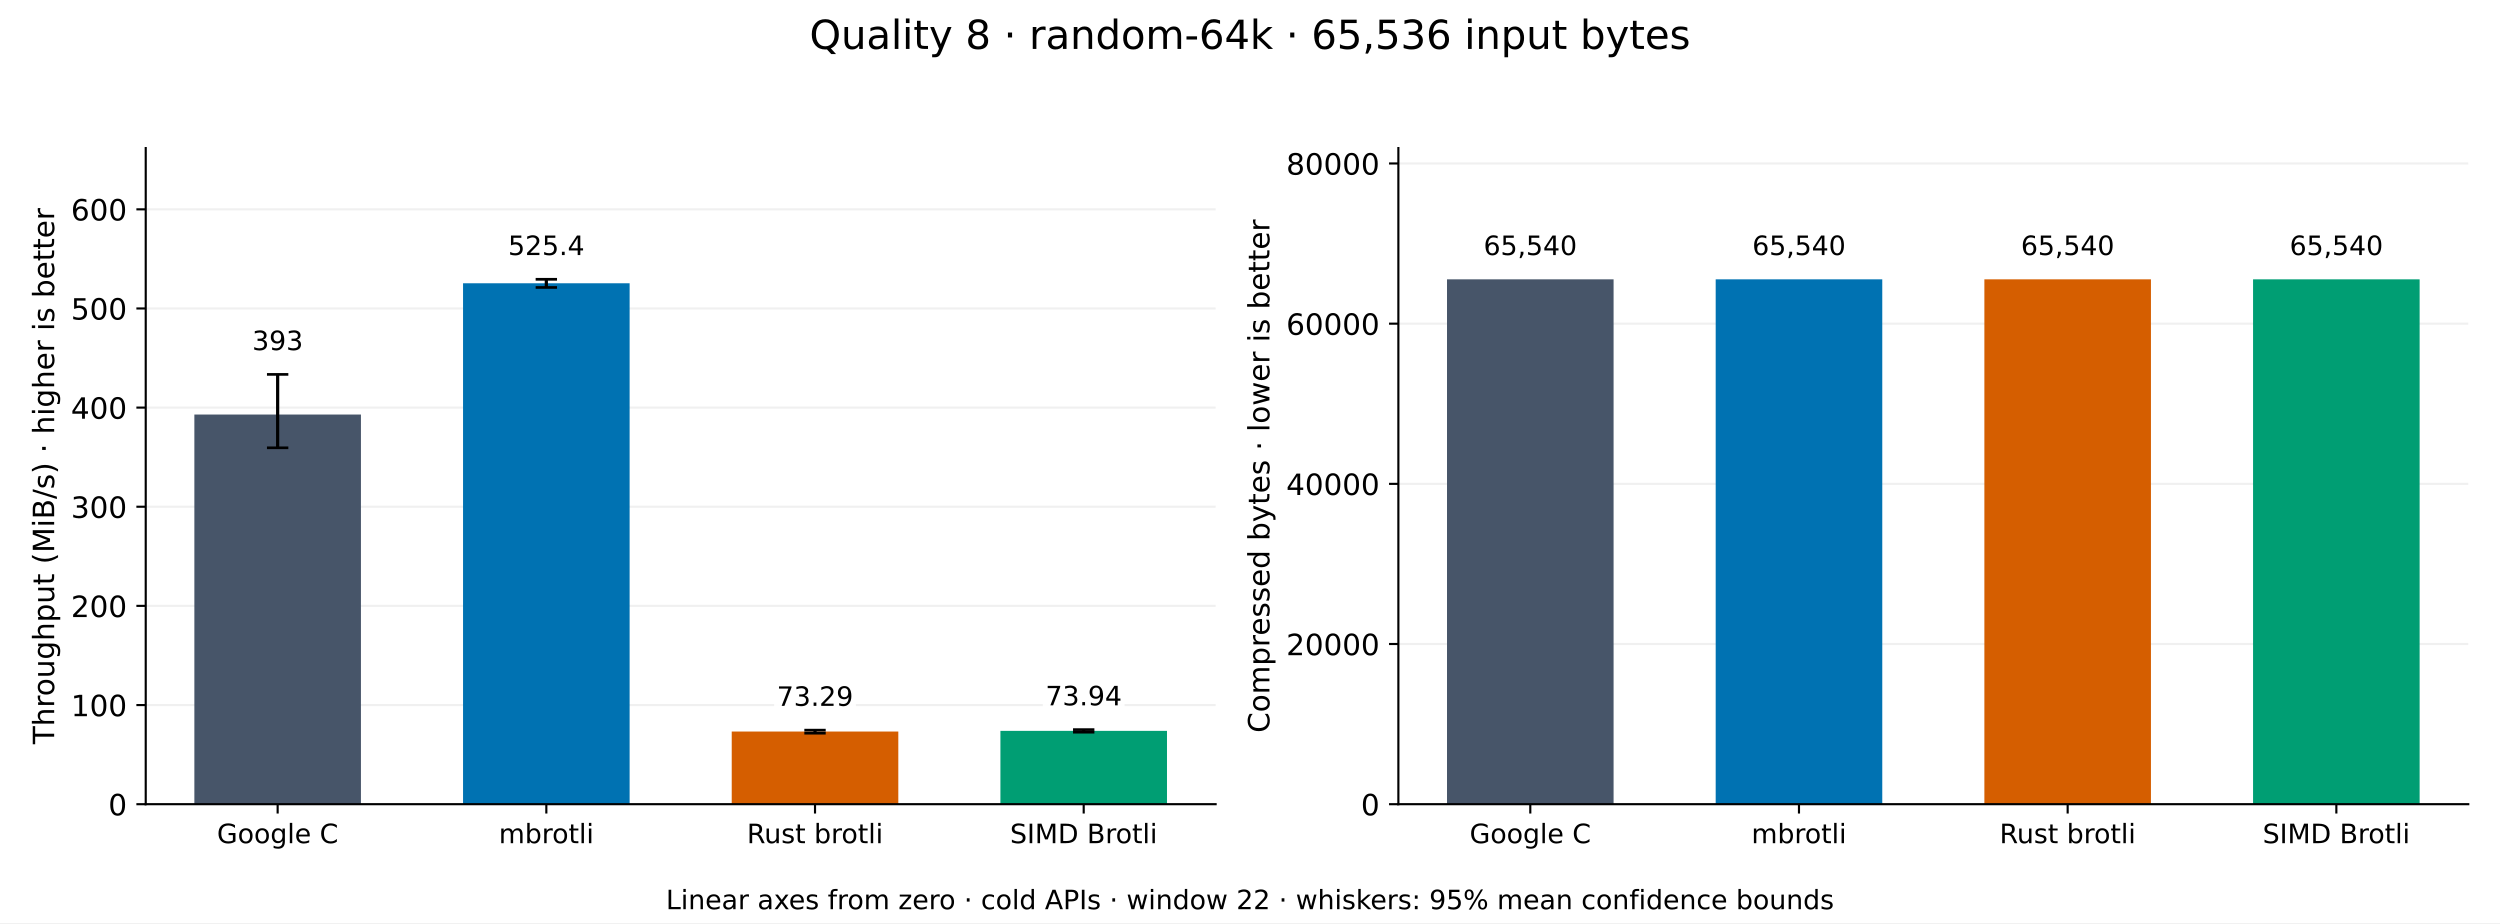
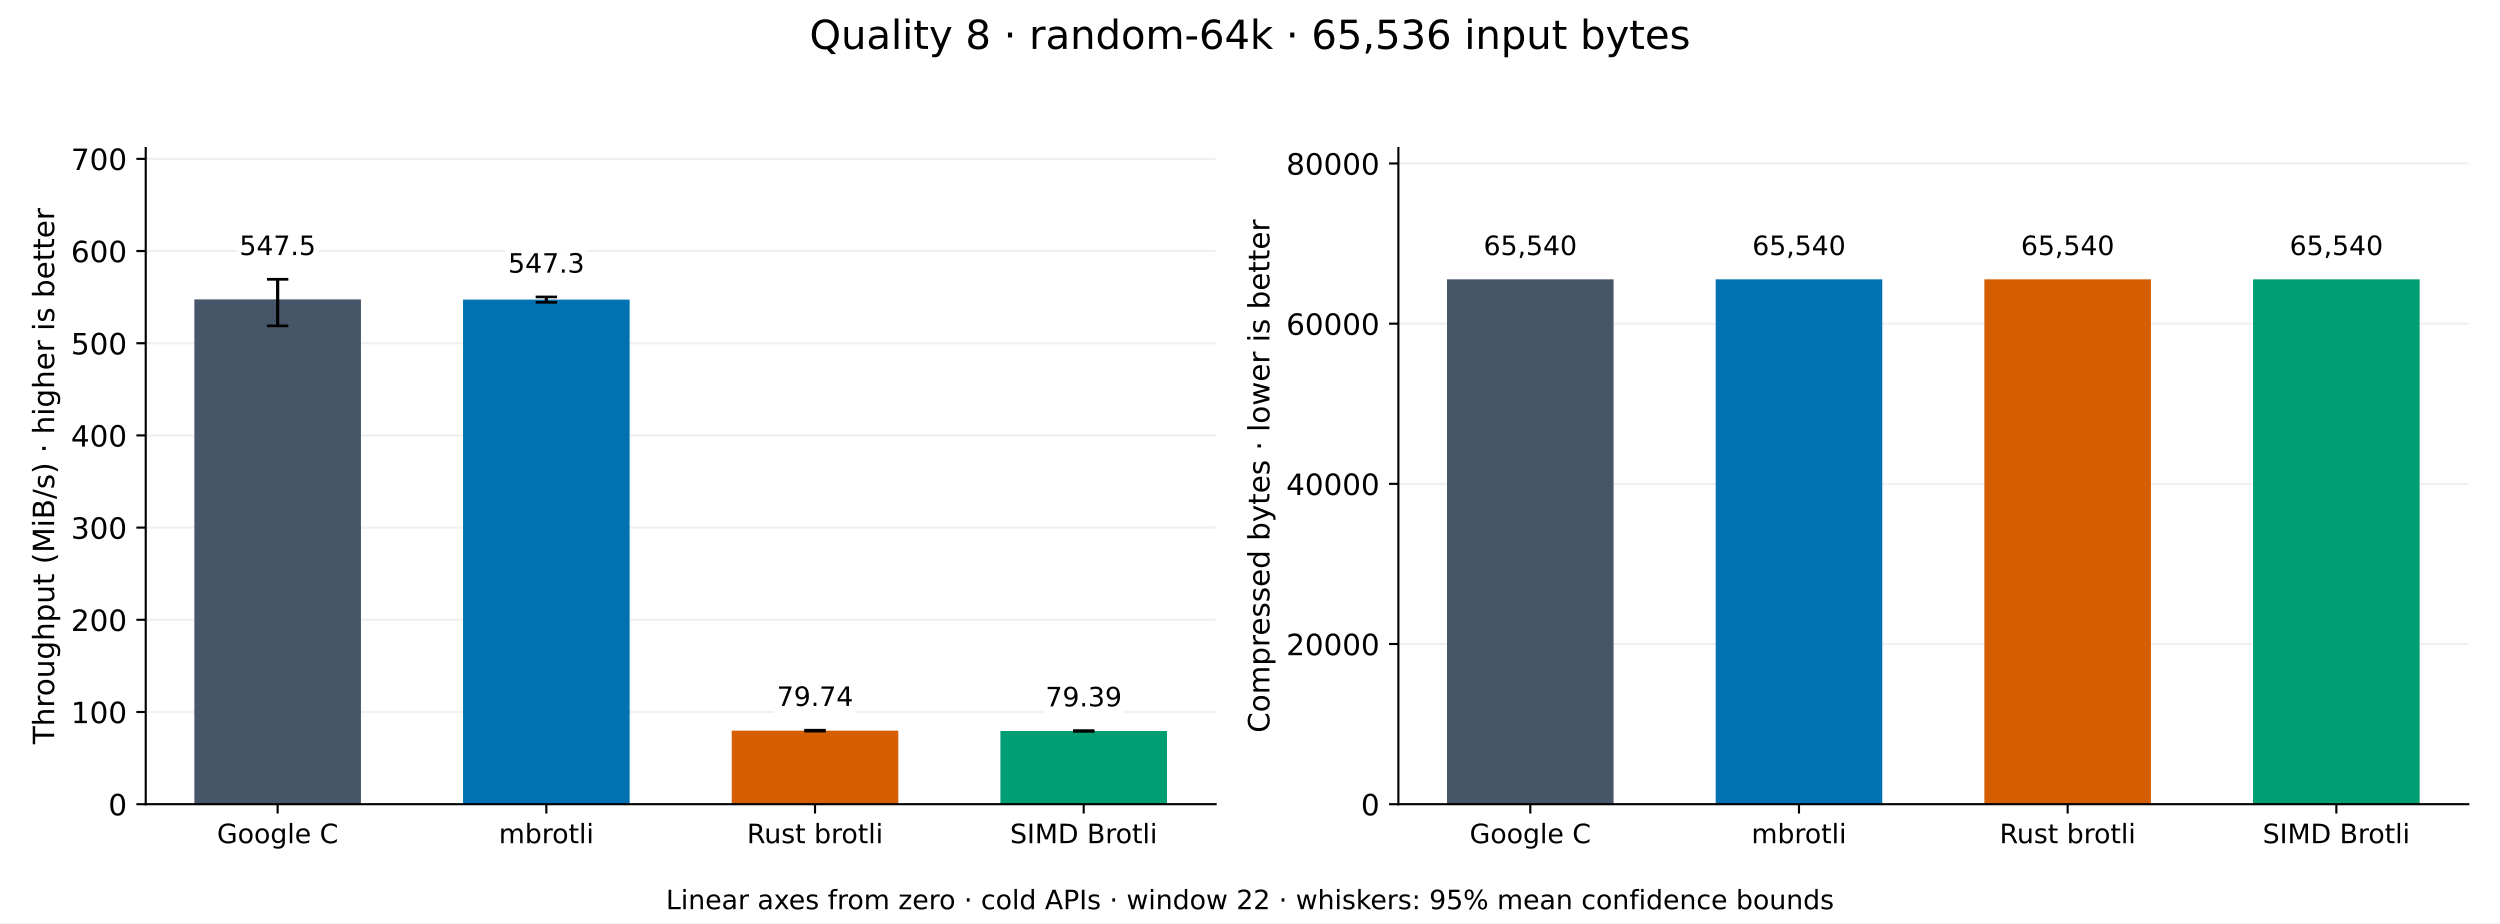
<svg xmlns="http://www.w3.org/2000/svg" xmlns:xlink="http://www.w3.org/1999/xlink" width="936pt" height="345.6pt" viewBox="0 0 936 345.6" version="1.1">
  <defs>
    <style type="text/css">*{stroke-linejoin: round; stroke-linecap: butt}</style>
  </defs>
  <g id="figure_1">
    <g id="patch_1">
      <path d="M 0 345.6 L 936 345.6 L 936 0 L 0 0 z " style="fill: #ffffff" />
    </g>
    <g id="axes_1">
      <g id="patch_2">
        <path d="M 54.56 301.088 L 455.13 301.088 L 455.13 55.44 L 54.56 55.44 z " style="fill: #ffffff" />
      </g>
      <g id="matplotlib.axis_1">
        <g id="xtick_1">
          <g id="line2d_1">
            <defs>
              <path id="m3d63aaa0ea" d="M 0 0 L 0 3.5 " style="stroke: #000000; stroke-width: 0.8" />
            </defs>
            <g>
              <use xlink:href="#m3d63aaa0ea" x="103.952" y="301.088" style="stroke: #000000; stroke-width: 0.8" />
            </g>
          </g>
          <g id="text_1">
            <text style="font-size: 10px; font-family: 'DejaVu Sans', 'Bitstream Vera Sans', 'Computer Modern Sans Serif', 'Lucida Grande', 'Verdana', 'Geneva', 'Lucid', 'Arial', 'Helvetica', 'Avant Garde', sans-serif; text-anchor: middle" x="103.952" y="315.686" transform="rotate(-0 103.9522 315.6864)">Google C</text>
          </g>
        </g>
        <g id="xtick_2">
          <g id="line2d_2">
            <g>
              <use xlink:href="#m3d63aaa0ea" x="204.547" y="301.088" style="stroke: #000000; stroke-width: 0.8" />
            </g>
          </g>
          <g id="text_2">
            <text style="font-size: 10px; font-family: 'DejaVu Sans', 'Bitstream Vera Sans', 'Computer Modern Sans Serif', 'Lucida Grande', 'Verdana', 'Geneva', 'Lucid', 'Arial', 'Helvetica', 'Avant Garde', sans-serif; text-anchor: middle" x="204.547" y="315.686" transform="rotate(-0 204.5474 315.6864)">mbrotli</text>
          </g>
        </g>
        <g id="xtick_3">
          <g id="line2d_3">
            <g>
              <use xlink:href="#m3d63aaa0ea" x="305.143" y="301.088" style="stroke: #000000; stroke-width: 0.8" />
            </g>
          </g>
          <g id="text_3">
            <text style="font-size: 10px; font-family: 'DejaVu Sans', 'Bitstream Vera Sans', 'Computer Modern Sans Serif', 'Lucida Grande', 'Verdana', 'Geneva', 'Lucid', 'Arial', 'Helvetica', 'Avant Garde', sans-serif; text-anchor: middle" x="305.143" y="315.686" transform="rotate(-0 305.1426 315.6864)">Rust brotli</text>
          </g>
        </g>
        <g id="xtick_4">
          <g id="line2d_4">
            <g>
              <use xlink:href="#m3d63aaa0ea" x="405.738" y="301.088" style="stroke: #000000; stroke-width: 0.8" />
            </g>
          </g>
          <g id="text_4">
            <text style="font-size: 10px; font-family: 'DejaVu Sans', 'Bitstream Vera Sans', 'Computer Modern Sans Serif', 'Lucida Grande', 'Verdana', 'Geneva', 'Lucid', 'Arial', 'Helvetica', 'Avant Garde', sans-serif; text-anchor: middle" x="405.738" y="315.686" transform="rotate(-0 405.7378 315.6864)">SIMD Brotli</text>
          </g>
        </g>
      </g>
      <g id="matplotlib.axis_2">
        <g id="ytick_1">
          <g id="line2d_5">
            <path d="M 54.56 301.088 L 455.13 301.088 " clip-path="url(#pb9456fbabf)" style="fill: none; stroke: #b0b0b0; stroke-opacity: 0.18; stroke-width: 0.8; stroke-linecap: square" />
          </g>
          <g id="line2d_6">
            <defs>
              <path id="mb6c034703b" d="M 0 0 L -3.5 0 " style="stroke: #000000; stroke-width: 0.8" />
            </defs>
            <g>
              <use xlink:href="#mb6c034703b" x="54.56" y="301.088" style="stroke: #000000; stroke-width: 0.8" />
            </g>
          </g>
          <g id="text_5">
            <text style="font-size: 11px; font-family: 'DejaVu Sans', 'Bitstream Vera Sans', 'Computer Modern Sans Serif', 'Lucida Grande', 'Verdana', 'Geneva', 'Lucid', 'Arial', 'Helvetica', 'Avant Garde', sans-serif; text-anchor: end" x="47.56" y="305.267" transform="rotate(-0 47.56 305.2671)">0</text>
          </g>
        </g>
        <g id="ytick_2">
          <g id="line2d_7">
-             <path d="M 54.56 263.968 L 455.13 263.968 " clip-path="url(#pb9456fbabf)" style="fill: none; stroke: #b0b0b0; stroke-opacity: 0.18; stroke-width: 0.8; stroke-linecap: square" />
+             <path d="M 54.56 266.571 L 455.13 266.571 " clip-path="url(#pb9456fbabf)" style="fill: none; stroke: #b0b0b0; stroke-opacity: 0.18; stroke-width: 0.8; stroke-linecap: square" />
          </g>
          <g id="line2d_8">
            <g>
-               <use xlink:href="#mb6c034703b" x="54.56" y="263.968" style="stroke: #000000; stroke-width: 0.8" />
+               <use xlink:href="#mb6c034703b" x="54.56" y="266.571" style="stroke: #000000; stroke-width: 0.8" />
            </g>
          </g>
          <g id="text_6">
-             <text style="font-size: 11px; font-family: 'DejaVu Sans', 'Bitstream Vera Sans', 'Computer Modern Sans Serif', 'Lucida Grande', 'Verdana', 'Geneva', 'Lucid', 'Arial', 'Helvetica', 'Avant Garde', sans-serif; text-anchor: end" x="47.56" y="268.147" transform="rotate(-0 47.56 268.1468)">100</text>
+             <text style="font-size: 11px; font-family: 'DejaVu Sans', 'Bitstream Vera Sans', 'Computer Modern Sans Serif', 'Lucida Grande', 'Verdana', 'Geneva', 'Lucid', 'Arial', 'Helvetica', 'Avant Garde', sans-serif; text-anchor: end" x="47.56" y="270.75" transform="rotate(-0 47.56 270.7504)">100</text>
          </g>
        </g>
        <g id="ytick_3">
          <g id="line2d_9">
-             <path d="M 54.56 226.847 L 455.13 226.847 " clip-path="url(#pb9456fbabf)" style="fill: none; stroke: #b0b0b0; stroke-opacity: 0.18; stroke-width: 0.8; stroke-linecap: square" />
+             <path d="M 54.56 232.055 L 455.13 232.055 " clip-path="url(#pb9456fbabf)" style="fill: none; stroke: #b0b0b0; stroke-opacity: 0.18; stroke-width: 0.8; stroke-linecap: square" />
          </g>
          <g id="line2d_10">
            <g>
-               <use xlink:href="#mb6c034703b" x="54.56" y="226.847" style="stroke: #000000; stroke-width: 0.8" />
+               <use xlink:href="#mb6c034703b" x="54.56" y="232.055" style="stroke: #000000; stroke-width: 0.8" />
            </g>
          </g>
          <g id="text_7">
-             <text style="font-size: 11px; font-family: 'DejaVu Sans', 'Bitstream Vera Sans', 'Computer Modern Sans Serif', 'Lucida Grande', 'Verdana', 'Geneva', 'Lucid', 'Arial', 'Helvetica', 'Avant Garde', sans-serif; text-anchor: end" x="47.56" y="231.026" transform="rotate(-0 47.56 231.0265)">200</text>
+             <text style="font-size: 11px; font-family: 'DejaVu Sans', 'Bitstream Vera Sans', 'Computer Modern Sans Serif', 'Lucida Grande', 'Verdana', 'Geneva', 'Lucid', 'Arial', 'Helvetica', 'Avant Garde', sans-serif; text-anchor: end" x="47.56" y="236.234" transform="rotate(-0 47.56 236.2337)">200</text>
          </g>
        </g>
        <g id="ytick_4">
          <g id="line2d_11">
-             <path d="M 54.56 189.727 L 455.13 189.727 " clip-path="url(#pb9456fbabf)" style="fill: none; stroke: #b0b0b0; stroke-opacity: 0.18; stroke-width: 0.8; stroke-linecap: square" />
+             <path d="M 54.56 197.538 L 455.13 197.538 " clip-path="url(#pb9456fbabf)" style="fill: none; stroke: #b0b0b0; stroke-opacity: 0.18; stroke-width: 0.8; stroke-linecap: square" />
          </g>
          <g id="line2d_12">
            <g>
-               <use xlink:href="#mb6c034703b" x="54.56" y="189.727" style="stroke: #000000; stroke-width: 0.8" />
+               <use xlink:href="#mb6c034703b" x="54.56" y="197.538" style="stroke: #000000; stroke-width: 0.8" />
            </g>
          </g>
          <g id="text_8">
-             <text style="font-size: 11px; font-family: 'DejaVu Sans', 'Bitstream Vera Sans', 'Computer Modern Sans Serif', 'Lucida Grande', 'Verdana', 'Geneva', 'Lucid', 'Arial', 'Helvetica', 'Avant Garde', sans-serif; text-anchor: end" x="47.56" y="193.906" transform="rotate(-0 47.56 193.9061)">300</text>
+             <text style="font-size: 11px; font-family: 'DejaVu Sans', 'Bitstream Vera Sans', 'Computer Modern Sans Serif', 'Lucida Grande', 'Verdana', 'Geneva', 'Lucid', 'Arial', 'Helvetica', 'Avant Garde', sans-serif; text-anchor: end" x="47.56" y="201.717" transform="rotate(-0 47.56 201.717)">300</text>
          </g>
        </g>
        <g id="ytick_5">
          <g id="line2d_13">
-             <path d="M 54.56 152.607 L 455.13 152.607 " clip-path="url(#pb9456fbabf)" style="fill: none; stroke: #b0b0b0; stroke-opacity: 0.18; stroke-width: 0.8; stroke-linecap: square" />
+             <path d="M 54.56 163.021 L 455.13 163.021 " clip-path="url(#pb9456fbabf)" style="fill: none; stroke: #b0b0b0; stroke-opacity: 0.18; stroke-width: 0.8; stroke-linecap: square" />
          </g>
          <g id="line2d_14">
            <g>
-               <use xlink:href="#mb6c034703b" x="54.56" y="152.607" style="stroke: #000000; stroke-width: 0.8" />
+               <use xlink:href="#mb6c034703b" x="54.56" y="163.021" style="stroke: #000000; stroke-width: 0.8" />
            </g>
          </g>
          <g id="text_9">
-             <text style="font-size: 11px; font-family: 'DejaVu Sans', 'Bitstream Vera Sans', 'Computer Modern Sans Serif', 'Lucida Grande', 'Verdana', 'Geneva', 'Lucid', 'Arial', 'Helvetica', 'Avant Garde', sans-serif; text-anchor: end" x="47.56" y="156.786" transform="rotate(-0 47.56 156.7858)">400</text>
+             <text style="font-size: 11px; font-family: 'DejaVu Sans', 'Bitstream Vera Sans', 'Computer Modern Sans Serif', 'Lucida Grande', 'Verdana', 'Geneva', 'Lucid', 'Arial', 'Helvetica', 'Avant Garde', sans-serif; text-anchor: end" x="47.56" y="167.2" transform="rotate(-0 47.56 167.2003)">400</text>
          </g>
        </g>
        <g id="ytick_6">
          <g id="line2d_15">
-             <path d="M 54.56 115.486 L 455.13 115.486 " clip-path="url(#pb9456fbabf)" style="fill: none; stroke: #b0b0b0; stroke-opacity: 0.18; stroke-width: 0.8; stroke-linecap: square" />
+             <path d="M 54.56 128.505 L 455.13 128.505 " clip-path="url(#pb9456fbabf)" style="fill: none; stroke: #b0b0b0; stroke-opacity: 0.18; stroke-width: 0.8; stroke-linecap: square" />
          </g>
          <g id="line2d_16">
            <g>
-               <use xlink:href="#mb6c034703b" x="54.56" y="115.486" style="stroke: #000000; stroke-width: 0.8" />
+               <use xlink:href="#mb6c034703b" x="54.56" y="128.505" style="stroke: #000000; stroke-width: 0.8" />
            </g>
          </g>
          <g id="text_10">
-             <text style="font-size: 11px; font-family: 'DejaVu Sans', 'Bitstream Vera Sans', 'Computer Modern Sans Serif', 'Lucida Grande', 'Verdana', 'Geneva', 'Lucid', 'Arial', 'Helvetica', 'Avant Garde', sans-serif; text-anchor: end" x="47.56" y="119.665" transform="rotate(-0 47.56 119.6654)">500</text>
+             <text style="font-size: 11px; font-family: 'DejaVu Sans', 'Bitstream Vera Sans', 'Computer Modern Sans Serif', 'Lucida Grande', 'Verdana', 'Geneva', 'Lucid', 'Arial', 'Helvetica', 'Avant Garde', sans-serif; text-anchor: end" x="47.56" y="132.684" transform="rotate(-0 47.56 132.6837)">500</text>
          </g>
        </g>
        <g id="ytick_7">
          <g id="line2d_17">
-             <path d="M 54.56 78.366 L 455.13 78.366 " clip-path="url(#pb9456fbabf)" style="fill: none; stroke: #b0b0b0; stroke-opacity: 0.18; stroke-width: 0.8; stroke-linecap: square" />
+             <path d="M 54.56 93.988 L 455.13 93.988 " clip-path="url(#pb9456fbabf)" style="fill: none; stroke: #b0b0b0; stroke-opacity: 0.18; stroke-width: 0.8; stroke-linecap: square" />
          </g>
          <g id="line2d_18">
            <g>
-               <use xlink:href="#mb6c034703b" x="54.56" y="78.366" style="stroke: #000000; stroke-width: 0.8" />
+               <use xlink:href="#mb6c034703b" x="54.56" y="93.988" style="stroke: #000000; stroke-width: 0.8" />
            </g>
          </g>
          <g id="text_11">
-             <text style="font-size: 11px; font-family: 'DejaVu Sans', 'Bitstream Vera Sans', 'Computer Modern Sans Serif', 'Lucida Grande', 'Verdana', 'Geneva', 'Lucid', 'Arial', 'Helvetica', 'Avant Garde', sans-serif; text-anchor: end" x="47.56" y="82.545" transform="rotate(-0 47.56 82.54511)">600</text>
-           </g>
-         </g>
-         <g id="text_12">
+             <text style="font-size: 11px; font-family: 'DejaVu Sans', 'Bitstream Vera Sans', 'Computer Modern Sans Serif', 'Lucida Grande', 'Verdana', 'Geneva', 'Lucid', 'Arial', 'Helvetica', 'Avant Garde', sans-serif; text-anchor: end" x="47.56" y="98.167" transform="rotate(-0 47.56 98.16695)">600</text>
+           </g>
+         </g>
+         <g id="ytick_8">
+           <g id="line2d_19">
+             <path d="M 54.56 59.471 L 455.13 59.471 " clip-path="url(#pb9456fbabf)" style="fill: none; stroke: #b0b0b0; stroke-opacity: 0.18; stroke-width: 0.8; stroke-linecap: square" />
+           </g>
+           <g id="line2d_20">
+             <g>
+               <use xlink:href="#mb6c034703b" x="54.56" y="59.471" style="stroke: #000000; stroke-width: 0.8" />
+             </g>
+           </g>
+           <g id="text_12">
+             <text style="font-size: 11px; font-family: 'DejaVu Sans', 'Bitstream Vera Sans', 'Computer Modern Sans Serif', 'Lucida Grande', 'Verdana', 'Geneva', 'Lucid', 'Arial', 'Helvetica', 'Avant Garde', sans-serif; text-anchor: end" x="47.56" y="63.65" transform="rotate(-0 47.56 63.65025)">700</text>
+           </g>
+         </g>
+         <g id="text_13">
          <text style="font-size: 11px; font-family: 'DejaVu Sans', 'Bitstream Vera Sans', 'Computer Modern Sans Serif', 'Lucida Grande', 'Verdana', 'Geneva', 'Lucid', 'Arial', 'Helvetica', 'Avant Garde', sans-serif; text-anchor: middle" x="20.276" y="178.264" transform="rotate(-90 20.27609 178.264)">Throughput (MiB/s) · higher is better</text>
        </g>
      </g>
      <g id="patch_3">
-         <path d="M 72.768 301.088 L 135.137 301.088 L 135.137 155.208 L 72.768 155.208 z " clip-path="url(#pb9456fbabf)" style="fill: #475569" />
+         <path d="M 72.768 301.088 L 135.137 301.088 L 135.137 112.095 L 72.768 112.095 z " clip-path="url(#pb9456fbabf)" style="fill: #475569" />
      </g>
      <g id="patch_4">
-         <path d="M 173.363 301.088 L 235.732 301.088 L 235.732 106.065 L 173.363 106.065 z " clip-path="url(#pb9456fbabf)" style="fill: #0072b2" />
+         <path d="M 173.363 301.088 L 235.732 301.088 L 235.732 112.18 L 173.363 112.18 z " clip-path="url(#pb9456fbabf)" style="fill: #0072b2" />
      </g>
      <g id="patch_5">
-         <path d="M 273.958 301.088 L 336.327 301.088 L 336.327 273.883 L 273.958 273.883 z " clip-path="url(#pb9456fbabf)" style="fill: #d55e00" />
+         <path d="M 273.958 301.088 L 336.327 301.088 L 336.327 273.565 L 273.958 273.565 z " clip-path="url(#pb9456fbabf)" style="fill: #d55e00" />
      </g>
      <g id="patch_6">
-         <path d="M 374.553 301.088 L 436.922 301.088 L 436.922 273.64 L 374.553 273.64 z " clip-path="url(#pb9456fbabf)" style="fill: #009e73" />
+         <path d="M 374.553 301.088 L 436.922 301.088 L 436.922 273.687 L 374.553 273.687 z " clip-path="url(#pb9456fbabf)" style="fill: #009e73" />
      </g>
      <g id="LineCollection_1">
-         <path d="M 103.952 167.655 L 103.952 140.176 " clip-path="url(#pb9456fbabf)" style="fill: none; stroke: #000000; stroke-width: 1.2" />
-         <path d="M 204.547 107.623 L 204.547 104.57 " clip-path="url(#pb9456fbabf)" style="fill: none; stroke: #000000; stroke-width: 1.2" />
-         <path d="M 305.143 274.499 L 305.143 273.355 " clip-path="url(#pb9456fbabf)" style="fill: none; stroke: #000000; stroke-width: 1.2" />
-         <path d="M 405.738 274.125 L 405.738 273.166 " clip-path="url(#pb9456fbabf)" style="fill: none; stroke: #000000; stroke-width: 1.2" />
-       </g>
-       <g id="line2d_19">
+         <path d="M 103.952 122 L 103.952 104.57 " clip-path="url(#pb9456fbabf)" style="fill: none; stroke: #000000; stroke-width: 1.2" />
+         <path d="M 204.547 113.201 L 204.547 111.165 " clip-path="url(#pb9456fbabf)" style="fill: none; stroke: #000000; stroke-width: 1.2" />
+         <path d="M 305.143 273.736 L 305.143 273.392 " clip-path="url(#pb9456fbabf)" style="fill: none; stroke: #000000; stroke-width: 1.2" />
+         <path d="M 405.738 273.822 L 405.738 273.547 " clip-path="url(#pb9456fbabf)" style="fill: none; stroke: #000000; stroke-width: 1.2" />
+       </g>
+       <g id="line2d_21">
        <defs>
          <path id="ma4d3aa00d3" d="M 4 0 L -4 -0 " style="stroke: #000000" />
        </defs>
        <g clip-path="url(#pb9456fbabf)">
-           <use xlink:href="#ma4d3aa00d3" x="103.952" y="167.655" style="fill: #1f77b4; stroke: #000000" />
-           <use xlink:href="#ma4d3aa00d3" x="204.547" y="107.623" style="fill: #1f77b4; stroke: #000000" />
-           <use xlink:href="#ma4d3aa00d3" x="305.143" y="274.499" style="fill: #1f77b4; stroke: #000000" />
-           <use xlink:href="#ma4d3aa00d3" x="405.738" y="274.125" style="fill: #1f77b4; stroke: #000000" />
-         </g>
-       </g>
-       <g id="line2d_20">
+           <use xlink:href="#ma4d3aa00d3" x="103.952" y="122" style="fill: #1f77b4; stroke: #000000" />
+           <use xlink:href="#ma4d3aa00d3" x="204.547" y="113.201" style="fill: #1f77b4; stroke: #000000" />
+           <use xlink:href="#ma4d3aa00d3" x="305.143" y="273.736" style="fill: #1f77b4; stroke: #000000" />
+           <use xlink:href="#ma4d3aa00d3" x="405.738" y="273.822" style="fill: #1f77b4; stroke: #000000" />
+         </g>
+       </g>
+       <g id="line2d_22">
        <g clip-path="url(#pb9456fbabf)">
-           <use xlink:href="#ma4d3aa00d3" x="103.952" y="140.176" style="fill: #1f77b4; stroke: #000000" />
-           <use xlink:href="#ma4d3aa00d3" x="204.547" y="104.57" style="fill: #1f77b4; stroke: #000000" />
-           <use xlink:href="#ma4d3aa00d3" x="305.143" y="273.355" style="fill: #1f77b4; stroke: #000000" />
-           <use xlink:href="#ma4d3aa00d3" x="405.738" y="273.166" style="fill: #1f77b4; stroke: #000000" />
+           <use xlink:href="#ma4d3aa00d3" x="103.952" y="104.57" style="fill: #1f77b4; stroke: #000000" />
+           <use xlink:href="#ma4d3aa00d3" x="204.547" y="111.165" style="fill: #1f77b4; stroke: #000000" />
+           <use xlink:href="#ma4d3aa00d3" x="305.143" y="273.392" style="fill: #1f77b4; stroke: #000000" />
+           <use xlink:href="#ma4d3aa00d3" x="405.738" y="273.547" style="fill: #1f77b4; stroke: #000000" />
        </g>
      </g>
      <g id="patch_7">
        <path d="M 54.56 301.088 L 54.56 55.44 " style="fill: none; stroke: #000000; stroke-width: 0.8; stroke-linejoin: miter; stroke-linecap: square" />
      </g>
      <g id="patch_8">
        <path d="M 54.56 301.088 L 455.13 301.088 " style="fill: none; stroke: #000000; stroke-width: 0.8; stroke-linejoin: miter; stroke-linecap: square" />
      </g>
-       <g id="text_13">
+       <g id="text_14">
        <g id="patch_9">
-           <path d="M 93.408 134.176 L 114.496 134.176 L 114.496 122.498 L 93.408 122.498 z " style="fill: #ffffff; opacity: 0.9" />
-         </g>
-         <text style="font-size: 10px; font-family: 'DejaVu Sans', 'Bitstream Vera Sans', 'Computer Modern Sans Serif', 'Lucida Grande', 'Verdana', 'Geneva', 'Lucid', 'Arial', 'Helvetica', 'Avant Garde', sans-serif; text-anchor: middle" x="103.952" y="131.096" transform="rotate(-0 103.9522 131.0962)">393</text>
-       </g>
-       <g id="text_14">
+           <path d="M 88.638 98.57 L 119.266 98.57 L 119.266 86.891 L 88.638 86.891 z " style="fill: #ffffff; opacity: 0.9" />
+         </g>
+         <text style="font-size: 10px; font-family: 'DejaVu Sans', 'Bitstream Vera Sans', 'Computer Modern Sans Serif', 'Lucida Grande', 'Verdana', 'Geneva', 'Lucid', 'Arial', 'Helvetica', 'Avant Garde', sans-serif; text-anchor: middle" x="103.952" y="95.49" transform="rotate(-0 103.9522 95.48991)">547.5</text>
+       </g>
+       <g id="text_15">
        <g id="patch_10">
-           <path d="M 189.233 98.57 L 219.861 98.57 L 219.861 86.891 L 189.233 86.891 z " style="fill: #ffffff; opacity: 0.9" />
-         </g>
-         <text style="font-size: 10px; font-family: 'DejaVu Sans', 'Bitstream Vera Sans', 'Computer Modern Sans Serif', 'Lucida Grande', 'Verdana', 'Geneva', 'Lucid', 'Arial', 'Helvetica', 'Avant Garde', sans-serif; text-anchor: middle" x="204.547" y="95.49" transform="rotate(-0 204.5474 95.48991)">525.4</text>
-       </g>
-       <g id="text_15">
+           <path d="M 189.233 105.165 L 219.861 105.165 L 219.861 93.486 L 189.233 93.486 z " style="fill: #ffffff; opacity: 0.9" />
+         </g>
+         <text style="font-size: 10px; font-family: 'DejaVu Sans', 'Bitstream Vera Sans', 'Computer Modern Sans Serif', 'Lucida Grande', 'Verdana', 'Geneva', 'Lucid', 'Arial', 'Helvetica', 'Avant Garde', sans-serif; text-anchor: middle" x="204.547" y="102.085" transform="rotate(-0 204.5474 102.0848)">547.3</text>
+       </g>
+       <g id="text_16">
        <g id="patch_11">
-           <path d="M 289.829 267.355 L 320.457 267.355 L 320.457 255.676 L 289.829 255.676 z " style="fill: #ffffff; opacity: 0.9" />
-         </g>
-         <text style="font-size: 10px; font-family: 'DejaVu Sans', 'Bitstream Vera Sans', 'Computer Modern Sans Serif', 'Lucida Grande', 'Verdana', 'Geneva', 'Lucid', 'Arial', 'Helvetica', 'Avant Garde', sans-serif; text-anchor: middle" x="305.143" y="264.275" transform="rotate(-0 305.1426 264.2749)">73.29</text>
-       </g>
-       <g id="text_16">
+           <path d="M 289.829 267.392 L 320.457 267.392 L 320.457 255.714 L 289.829 255.714 z " style="fill: #ffffff; opacity: 0.9" />
+         </g>
+         <text style="font-size: 10px; font-family: 'DejaVu Sans', 'Bitstream Vera Sans', 'Computer Modern Sans Serif', 'Lucida Grande', 'Verdana', 'Geneva', 'Lucid', 'Arial', 'Helvetica', 'Avant Garde', sans-serif; text-anchor: middle" x="305.143" y="264.312" transform="rotate(-0 305.1426 264.3123)">79.74</text>
+       </g>
+       <g id="text_17">
        <g id="patch_12">
-           <path d="M 390.424 267.166 L 421.052 267.166 L 421.052 255.488 L 390.424 255.488 z " style="fill: #ffffff; opacity: 0.9" />
-         </g>
-         <text style="font-size: 10px; font-family: 'DejaVu Sans', 'Bitstream Vera Sans', 'Computer Modern Sans Serif', 'Lucida Grande', 'Verdana', 'Geneva', 'Lucid', 'Arial', 'Helvetica', 'Avant Garde', sans-serif; text-anchor: middle" x="405.738" y="264.087" transform="rotate(-0 405.7378 264.0866)">73.94</text>
+           <path d="M 390.424 267.547 L 421.052 267.547 L 421.052 255.869 L 390.424 255.869 z " style="fill: #ffffff; opacity: 0.9" />
+         </g>
+         <text style="font-size: 10px; font-family: 'DejaVu Sans', 'Bitstream Vera Sans', 'Computer Modern Sans Serif', 'Lucida Grande', 'Verdana', 'Geneva', 'Lucid', 'Arial', 'Helvetica', 'Avant Garde', sans-serif; text-anchor: middle" x="405.738" y="264.468" transform="rotate(-0 405.7378 264.4677)">79.39</text>
      </g>
    </g>
    <g id="axes_2">
      <g id="patch_13">
        <path d="M 523.55 301.088 L 924.12 301.088 L 924.12 55.44 L 523.55 55.44 z " style="fill: #ffffff" />
      </g>
      <g id="matplotlib.axis_3">
        <g id="xtick_5">
-           <g id="line2d_21">
+           <g id="line2d_23">
            <g>
              <use xlink:href="#m3d63aaa0ea" x="572.942" y="301.088" style="stroke: #000000; stroke-width: 0.8" />
            </g>
          </g>
-           <g id="text_17">
+           <g id="text_18">
            <text style="font-size: 10px; font-family: 'DejaVu Sans', 'Bitstream Vera Sans', 'Computer Modern Sans Serif', 'Lucida Grande', 'Verdana', 'Geneva', 'Lucid', 'Arial', 'Helvetica', 'Avant Garde', sans-serif; text-anchor: middle" x="572.942" y="315.686" transform="rotate(-0 572.9422 315.6864)">Google C</text>
          </g>
        </g>
        <g id="xtick_6">
-           <g id="line2d_22">
+           <g id="line2d_24">
            <g>
              <use xlink:href="#m3d63aaa0ea" x="673.537" y="301.088" style="stroke: #000000; stroke-width: 0.8" />
            </g>
          </g>
-           <g id="text_18">
+           <g id="text_19">
            <text style="font-size: 10px; font-family: 'DejaVu Sans', 'Bitstream Vera Sans', 'Computer Modern Sans Serif', 'Lucida Grande', 'Verdana', 'Geneva', 'Lucid', 'Arial', 'Helvetica', 'Avant Garde', sans-serif; text-anchor: middle" x="673.537" y="315.686" transform="rotate(-0 673.5374 315.6864)">mbrotli</text>
          </g>
        </g>
        <g id="xtick_7">
-           <g id="line2d_23">
+           <g id="line2d_25">
            <g>
              <use xlink:href="#m3d63aaa0ea" x="774.133" y="301.088" style="stroke: #000000; stroke-width: 0.8" />
            </g>
          </g>
-           <g id="text_19">
+           <g id="text_20">
            <text style="font-size: 10px; font-family: 'DejaVu Sans', 'Bitstream Vera Sans', 'Computer Modern Sans Serif', 'Lucida Grande', 'Verdana', 'Geneva', 'Lucid', 'Arial', 'Helvetica', 'Avant Garde', sans-serif; text-anchor: middle" x="774.133" y="315.686" transform="rotate(-0 774.1326 315.6864)">Rust brotli</text>
          </g>
        </g>
        <g id="xtick_8">
-           <g id="line2d_24">
+           <g id="line2d_26">
            <g>
              <use xlink:href="#m3d63aaa0ea" x="874.728" y="301.088" style="stroke: #000000; stroke-width: 0.8" />
            </g>
          </g>
-           <g id="text_20">
+           <g id="text_21">
            <text style="font-size: 10px; font-family: 'DejaVu Sans', 'Bitstream Vera Sans', 'Computer Modern Sans Serif', 'Lucida Grande', 'Verdana', 'Geneva', 'Lucid', 'Arial', 'Helvetica', 'Avant Garde', sans-serif; text-anchor: middle" x="874.728" y="315.686" transform="rotate(-0 874.7278 315.6864)">SIMD Brotli</text>
          </g>
        </g>
      </g>
      <g id="matplotlib.axis_4">
-         <g id="ytick_8">
-           <g id="line2d_25">
-             <path d="M 523.55 301.088 L 924.12 301.088 " clip-path="url(#p7ed6ae1081)" style="fill: none; stroke: #b0b0b0; stroke-opacity: 0.18; stroke-width: 0.8; stroke-linecap: square" />
-           </g>
-           <g id="line2d_26">
-             <g>
-               <use xlink:href="#mb6c034703b" x="523.55" y="301.088" style="stroke: #000000; stroke-width: 0.8" />
-             </g>
-           </g>
-           <g id="text_21">
-             <text style="font-size: 11px; font-family: 'DejaVu Sans', 'Bitstream Vera Sans', 'Computer Modern Sans Serif', 'Lucida Grande', 'Verdana', 'Geneva', 'Lucid', 'Arial', 'Helvetica', 'Avant Garde', sans-serif; text-anchor: end" x="516.55" y="305.267" transform="rotate(-0 516.55 305.2671)">0</text>
-           </g>
-         </g>
        <g id="ytick_9">
          <g id="line2d_27">
-             <path d="M 523.55 241.119 L 924.12 241.119 " clip-path="url(#p7ed6ae1081)" style="fill: none; stroke: #b0b0b0; stroke-opacity: 0.18; stroke-width: 0.8; stroke-linecap: square" />
+             <path d="M 523.55 301.088 L 924.12 301.088 " clip-path="url(#p7ed6ae1081)" style="fill: none; stroke: #b0b0b0; stroke-opacity: 0.18; stroke-width: 0.8; stroke-linecap: square" />
          </g>
          <g id="line2d_28">
            <g>
-               <use xlink:href="#mb6c034703b" x="523.55" y="241.119" style="stroke: #000000; stroke-width: 0.8" />
+               <use xlink:href="#mb6c034703b" x="523.55" y="301.088" style="stroke: #000000; stroke-width: 0.8" />
            </g>
          </g>
          <g id="text_22">
-             <text style="font-size: 11px; font-family: 'DejaVu Sans', 'Bitstream Vera Sans', 'Computer Modern Sans Serif', 'Lucida Grande', 'Verdana', 'Geneva', 'Lucid', 'Arial', 'Helvetica', 'Avant Garde', sans-serif; text-anchor: end" x="516.55" y="245.298" transform="rotate(-0 516.55 245.2981)">20000</text>
+             <text style="font-size: 11px; font-family: 'DejaVu Sans', 'Bitstream Vera Sans', 'Computer Modern Sans Serif', 'Lucida Grande', 'Verdana', 'Geneva', 'Lucid', 'Arial', 'Helvetica', 'Avant Garde', sans-serif; text-anchor: end" x="516.55" y="305.267" transform="rotate(-0 516.55 305.2671)">0</text>
          </g>
        </g>
        <g id="ytick_10">
          <g id="line2d_29">
-             <path d="M 523.55 181.15 L 924.12 181.15 " clip-path="url(#p7ed6ae1081)" style="fill: none; stroke: #b0b0b0; stroke-opacity: 0.18; stroke-width: 0.8; stroke-linecap: square" />
+             <path d="M 523.55 241.119 L 924.12 241.119 " clip-path="url(#p7ed6ae1081)" style="fill: none; stroke: #b0b0b0; stroke-opacity: 0.18; stroke-width: 0.8; stroke-linecap: square" />
          </g>
          <g id="line2d_30">
            <g>
-               <use xlink:href="#mb6c034703b" x="523.55" y="181.15" style="stroke: #000000; stroke-width: 0.8" />
+               <use xlink:href="#mb6c034703b" x="523.55" y="241.119" style="stroke: #000000; stroke-width: 0.8" />
            </g>
          </g>
          <g id="text_23">
-             <text style="font-size: 11px; font-family: 'DejaVu Sans', 'Bitstream Vera Sans', 'Computer Modern Sans Serif', 'Lucida Grande', 'Verdana', 'Geneva', 'Lucid', 'Arial', 'Helvetica', 'Avant Garde', sans-serif; text-anchor: end" x="516.55" y="185.329" transform="rotate(-0 516.55 185.3291)">40000</text>
+             <text style="font-size: 11px; font-family: 'DejaVu Sans', 'Bitstream Vera Sans', 'Computer Modern Sans Serif', 'Lucida Grande', 'Verdana', 'Geneva', 'Lucid', 'Arial', 'Helvetica', 'Avant Garde', sans-serif; text-anchor: end" x="516.55" y="245.298" transform="rotate(-0 516.55 245.2981)">20000</text>
          </g>
        </g>
        <g id="ytick_11">
          <g id="line2d_31">
-             <path d="M 523.55 121.181 L 924.12 121.181 " clip-path="url(#p7ed6ae1081)" style="fill: none; stroke: #b0b0b0; stroke-opacity: 0.18; stroke-width: 0.8; stroke-linecap: square" />
+             <path d="M 523.55 181.15 L 924.12 181.15 " clip-path="url(#p7ed6ae1081)" style="fill: none; stroke: #b0b0b0; stroke-opacity: 0.18; stroke-width: 0.8; stroke-linecap: square" />
          </g>
          <g id="line2d_32">
            <g>
-               <use xlink:href="#mb6c034703b" x="523.55" y="121.181" style="stroke: #000000; stroke-width: 0.8" />
+               <use xlink:href="#mb6c034703b" x="523.55" y="181.15" style="stroke: #000000; stroke-width: 0.8" />
            </g>
          </g>
          <g id="text_24">
-             <text style="font-size: 11px; font-family: 'DejaVu Sans', 'Bitstream Vera Sans', 'Computer Modern Sans Serif', 'Lucida Grande', 'Verdana', 'Geneva', 'Lucid', 'Arial', 'Helvetica', 'Avant Garde', sans-serif; text-anchor: end" x="516.55" y="125.36" transform="rotate(-0 516.55 125.3602)">60000</text>
+             <text style="font-size: 11px; font-family: 'DejaVu Sans', 'Bitstream Vera Sans', 'Computer Modern Sans Serif', 'Lucida Grande', 'Verdana', 'Geneva', 'Lucid', 'Arial', 'Helvetica', 'Avant Garde', sans-serif; text-anchor: end" x="516.55" y="185.329" transform="rotate(-0 516.55 185.3291)">40000</text>
          </g>
        </g>
        <g id="ytick_12">
          <g id="line2d_33">
+             <path d="M 523.55 121.181 L 924.12 121.181 " clip-path="url(#p7ed6ae1081)" style="fill: none; stroke: #b0b0b0; stroke-opacity: 0.18; stroke-width: 0.8; stroke-linecap: square" />
+           </g>
+           <g id="line2d_34">
+             <g>
+               <use xlink:href="#mb6c034703b" x="523.55" y="121.181" style="stroke: #000000; stroke-width: 0.8" />
+             </g>
+           </g>
+           <g id="text_25">
+             <text style="font-size: 11px; font-family: 'DejaVu Sans', 'Bitstream Vera Sans', 'Computer Modern Sans Serif', 'Lucida Grande', 'Verdana', 'Geneva', 'Lucid', 'Arial', 'Helvetica', 'Avant Garde', sans-serif; text-anchor: end" x="516.55" y="125.36" transform="rotate(-0 516.55 125.3602)">60000</text>
+           </g>
+         </g>
+         <g id="ytick_13">
+           <g id="line2d_35">
            <path d="M 523.55 61.212 L 924.12 61.212 " clip-path="url(#p7ed6ae1081)" style="fill: none; stroke: #b0b0b0; stroke-opacity: 0.18; stroke-width: 0.8; stroke-linecap: square" />
          </g>
-           <g id="line2d_34">
+           <g id="line2d_36">
            <g>
              <use xlink:href="#mb6c034703b" x="523.55" y="61.212" style="stroke: #000000; stroke-width: 0.8" />
            </g>
          </g>
-           <g id="text_25">
+           <g id="text_26">
            <text style="font-size: 11px; font-family: 'DejaVu Sans', 'Bitstream Vera Sans', 'Computer Modern Sans Serif', 'Lucida Grande', 'Verdana', 'Geneva', 'Lucid', 'Arial', 'Helvetica', 'Avant Garde', sans-serif; text-anchor: end" x="516.55" y="65.391" transform="rotate(-0 516.55 65.39116)">80000</text>
          </g>
        </g>
-         <g id="text_26">
+         <g id="text_27">
          <text style="font-size: 11px; font-family: 'DejaVu Sans', 'Bitstream Vera Sans', 'Computer Modern Sans Serif', 'Lucida Grande', 'Verdana', 'Geneva', 'Lucid', 'Arial', 'Helvetica', 'Avant Garde', sans-serif; text-anchor: middle" x="475.269" y="178.264" transform="rotate(-90 475.2686 178.264)">Compressed bytes · lower is better</text>
        </g>
      </g>
      <g id="patch_14">
        <path d="M 541.758 301.088 L 604.127 301.088 L 604.127 104.57 L 541.758 104.57 z " clip-path="url(#p7ed6ae1081)" style="fill: #475569" />
      </g>
      <g id="patch_15">
        <path d="M 642.353 301.088 L 704.722 301.088 L 704.722 104.57 L 642.353 104.57 z " clip-path="url(#p7ed6ae1081)" style="fill: #0072b2" />
      </g>
      <g id="patch_16">
        <path d="M 742.948 301.088 L 805.317 301.088 L 805.317 104.57 L 742.948 104.57 z " clip-path="url(#p7ed6ae1081)" style="fill: #d55e00" />
      </g>
      <g id="patch_17">
        <path d="M 843.543 301.088 L 905.912 301.088 L 905.912 104.57 L 843.543 104.57 z " clip-path="url(#p7ed6ae1081)" style="fill: #009e73" />
      </g>
      <g id="patch_18">
        <path d="M 523.55 301.088 L 523.55 55.44 " style="fill: none; stroke: #000000; stroke-width: 0.8; stroke-linejoin: miter; stroke-linecap: square" />
      </g>
      <g id="patch_19">
        <path d="M 523.55 301.088 L 924.12 301.088 " style="fill: none; stroke: #000000; stroke-width: 0.8; stroke-linejoin: miter; stroke-linecap: square" />
      </g>
-       <g id="text_27">
+       <g id="text_28">
        <g id="patch_20">
          <path d="M 554.447 98.57 L 591.438 98.57 L 591.438 86.891 L 554.447 86.891 z " style="fill: #ffffff; opacity: 0.9" />
        </g>
        <text style="font-size: 10px; font-family: 'DejaVu Sans', 'Bitstream Vera Sans', 'Computer Modern Sans Serif', 'Lucida Grande', 'Verdana', 'Geneva', 'Lucid', 'Arial', 'Helvetica', 'Avant Garde', sans-serif; text-anchor: middle" x="572.942" y="95.49" transform="rotate(-0 572.9422 95.48991)">65,540</text>
      </g>
-       <g id="text_28">
+       <g id="text_29">
        <g id="patch_21">
          <path d="M 655.042 98.57 L 692.033 98.57 L 692.033 86.891 L 655.042 86.891 z " style="fill: #ffffff; opacity: 0.9" />
        </g>
        <text style="font-size: 10px; font-family: 'DejaVu Sans', 'Bitstream Vera Sans', 'Computer Modern Sans Serif', 'Lucida Grande', 'Verdana', 'Geneva', 'Lucid', 'Arial', 'Helvetica', 'Avant Garde', sans-serif; text-anchor: middle" x="673.537" y="95.49" transform="rotate(-0 673.5374 95.48991)">65,540</text>
      </g>
-       <g id="text_29">
+       <g id="text_30">
        <g id="patch_22">
          <path d="M 755.637 98.57 L 792.628 98.57 L 792.628 86.891 L 755.637 86.891 z " style="fill: #ffffff; opacity: 0.9" />
        </g>
        <text style="font-size: 10px; font-family: 'DejaVu Sans', 'Bitstream Vera Sans', 'Computer Modern Sans Serif', 'Lucida Grande', 'Verdana', 'Geneva', 'Lucid', 'Arial', 'Helvetica', 'Avant Garde', sans-serif; text-anchor: middle" x="774.133" y="95.49" transform="rotate(-0 774.1326 95.48991)">65,540</text>
      </g>
-       <g id="text_30">
+       <g id="text_31">
        <g id="patch_23">
          <path d="M 856.232 98.57 L 893.223 98.57 L 893.223 86.891 L 856.232 86.891 z " style="fill: #ffffff; opacity: 0.9" />
        </g>
        <text style="font-size: 10px; font-family: 'DejaVu Sans', 'Bitstream Vera Sans', 'Computer Modern Sans Serif', 'Lucida Grande', 'Verdana', 'Geneva', 'Lucid', 'Arial', 'Helvetica', 'Avant Garde', sans-serif; text-anchor: middle" x="874.728" y="95.49" transform="rotate(-0 874.7278 95.48991)">65,540</text>
      </g>
    </g>
-     <g id="text_31">
+     <g id="text_32">
      <text style="font-size: 15px; font-family: 'DejaVu Sans', 'Bitstream Vera Sans', 'Computer Modern Sans Serif', 'Lucida Grande', 'Verdana', 'Geneva', 'Lucid', 'Arial', 'Helvetica', 'Avant Garde', sans-serif; text-anchor: middle" x="468" y="18.31" transform="rotate(-0 468 18.30966)">Quality 8 · random-64k · 65,536 input bytes</text>
    </g>
-     <g id="text_32">
+     <g id="text_33">
      <text style="font-size: 10px; font-family: 'DejaVu Sans', 'Bitstream Vera Sans', 'Computer Modern Sans Serif', 'Lucida Grande', 'Verdana', 'Geneva', 'Lucid', 'Arial', 'Helvetica', 'Avant Garde', sans-serif; text-anchor: middle" x="468" y="340.416" transform="rotate(-0 468 340.416)">Linear axes from zero · cold APIs · window 22 · whiskers: 95% mean confidence bounds</text>
    </g>
  </g>
  <defs>
    <clipPath id="pb9456fbabf">
      <rect x="54.56" y="55.44" width="400.57" height="245.648" />
    </clipPath>
    <clipPath id="p7ed6ae1081">
      <rect x="523.55" y="55.44" width="400.57" height="245.648" />
    </clipPath>
  </defs>
</svg>
